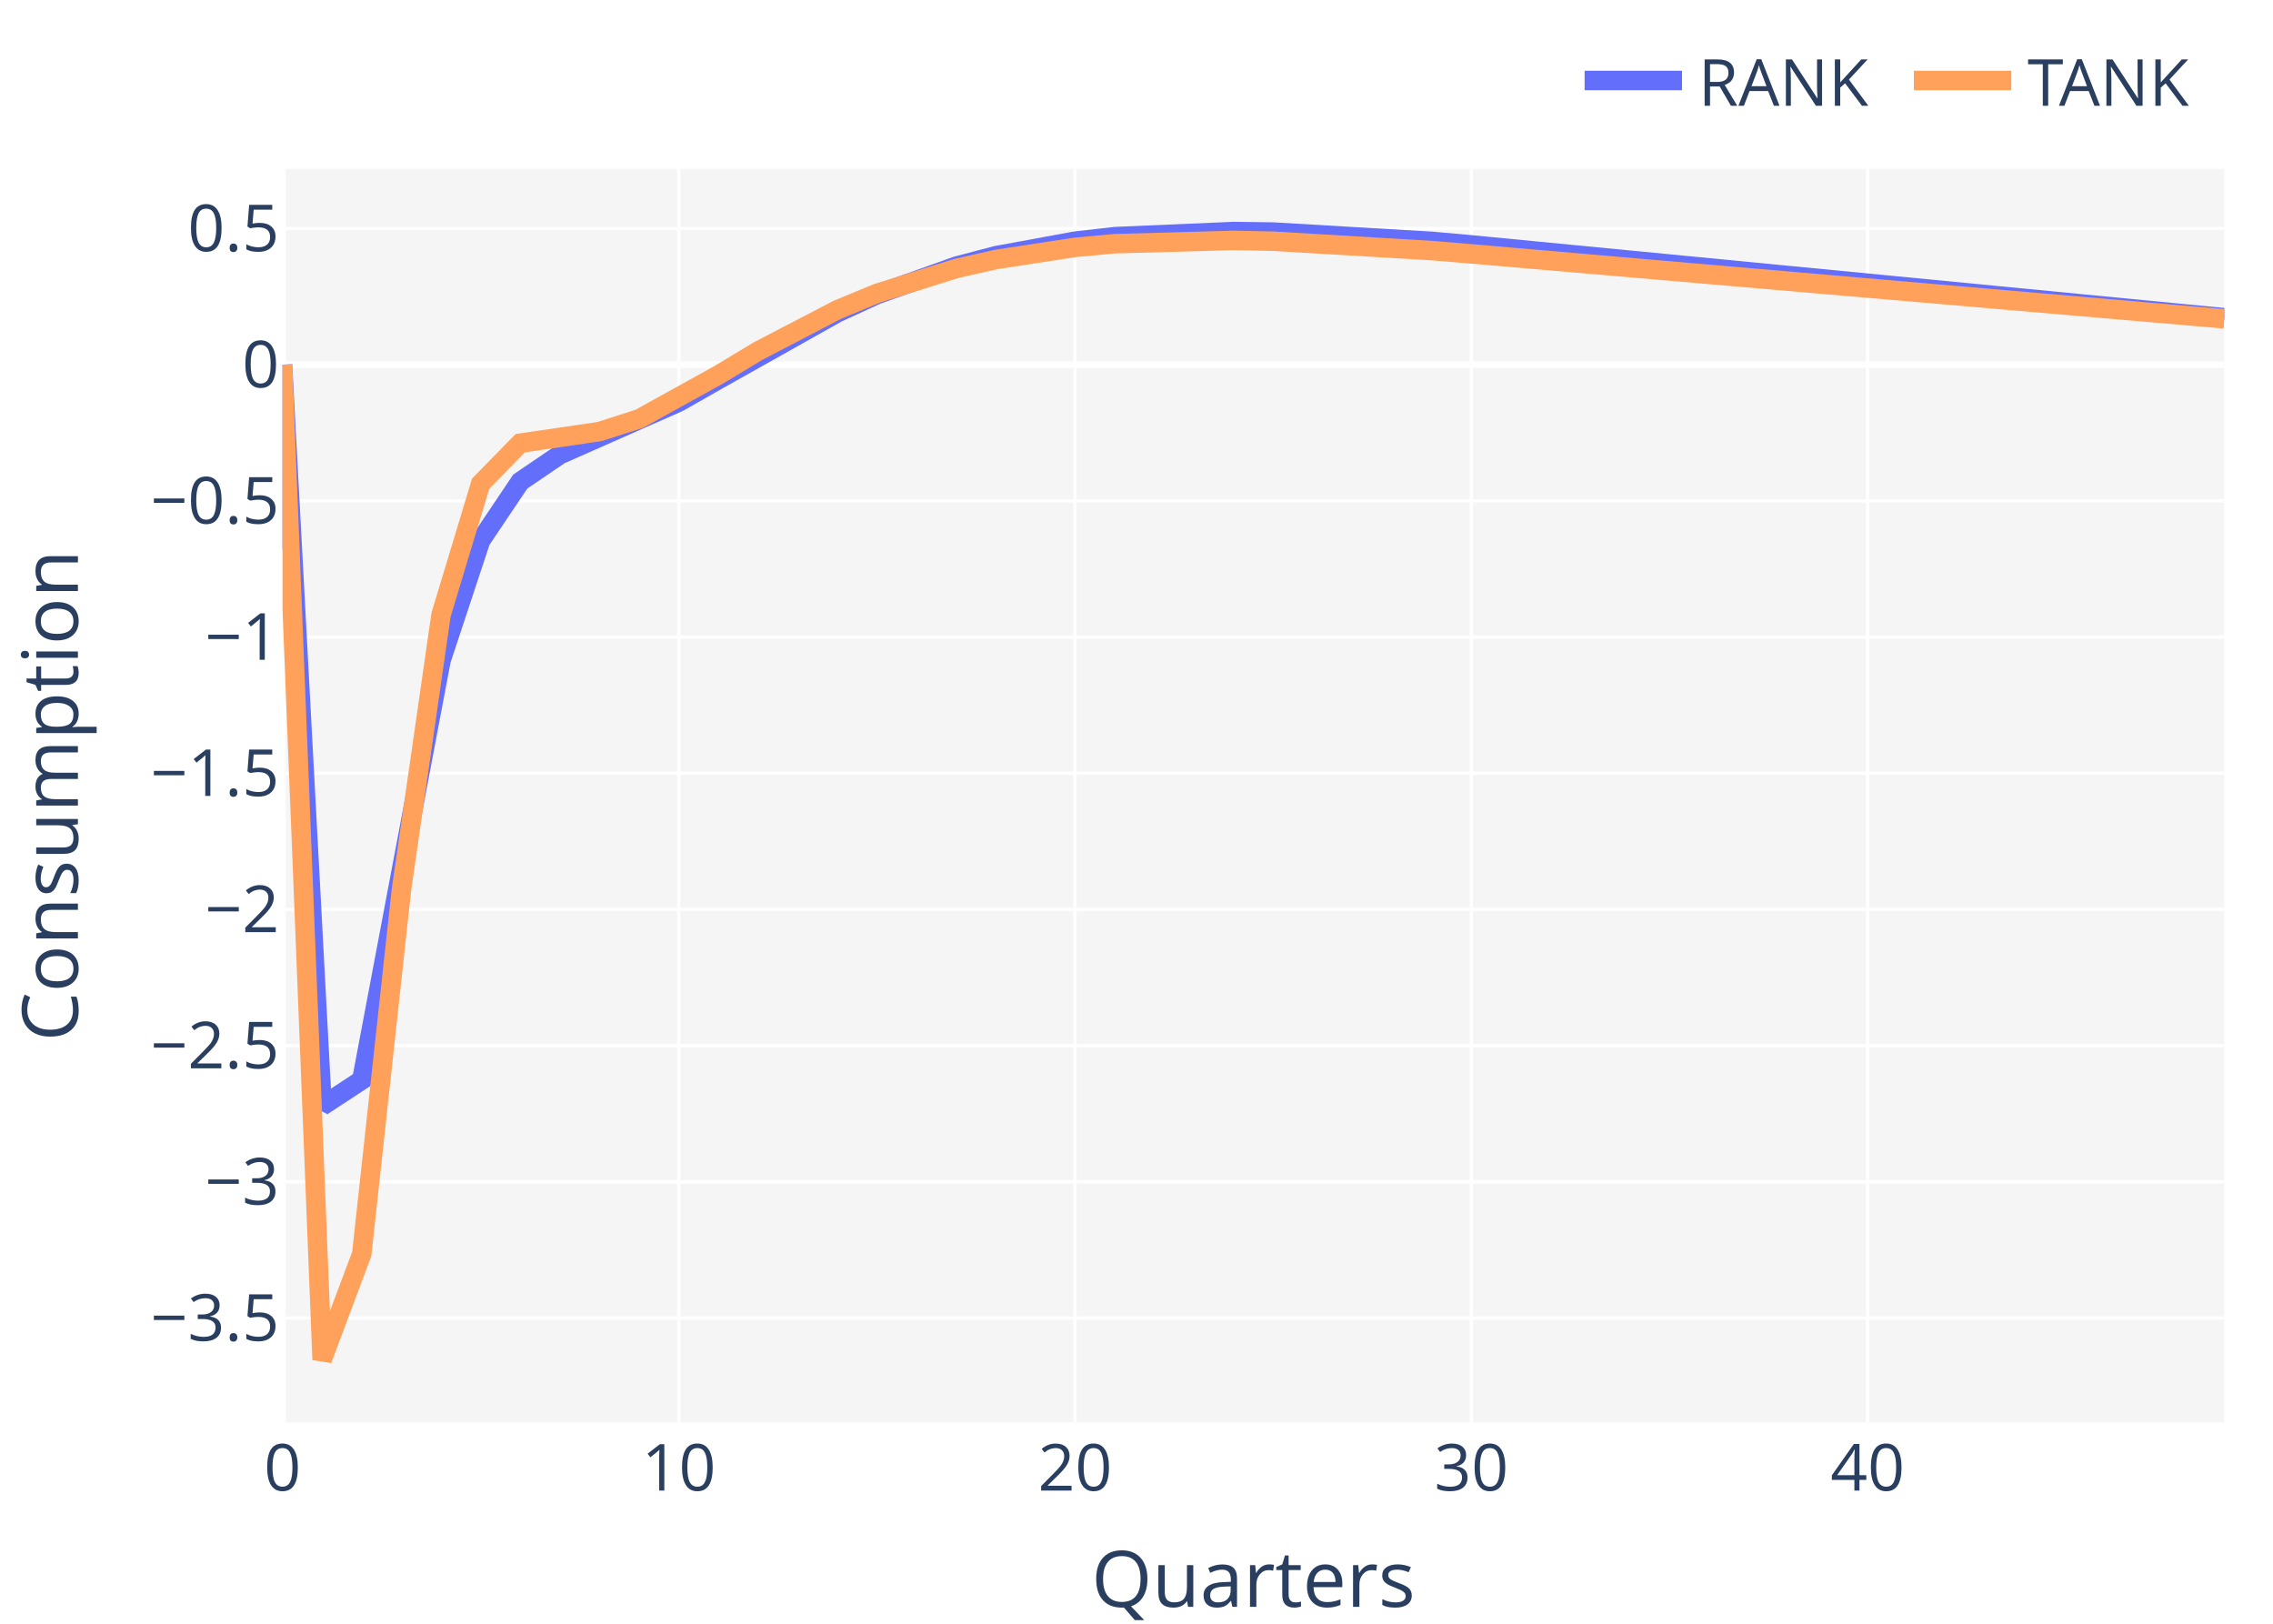
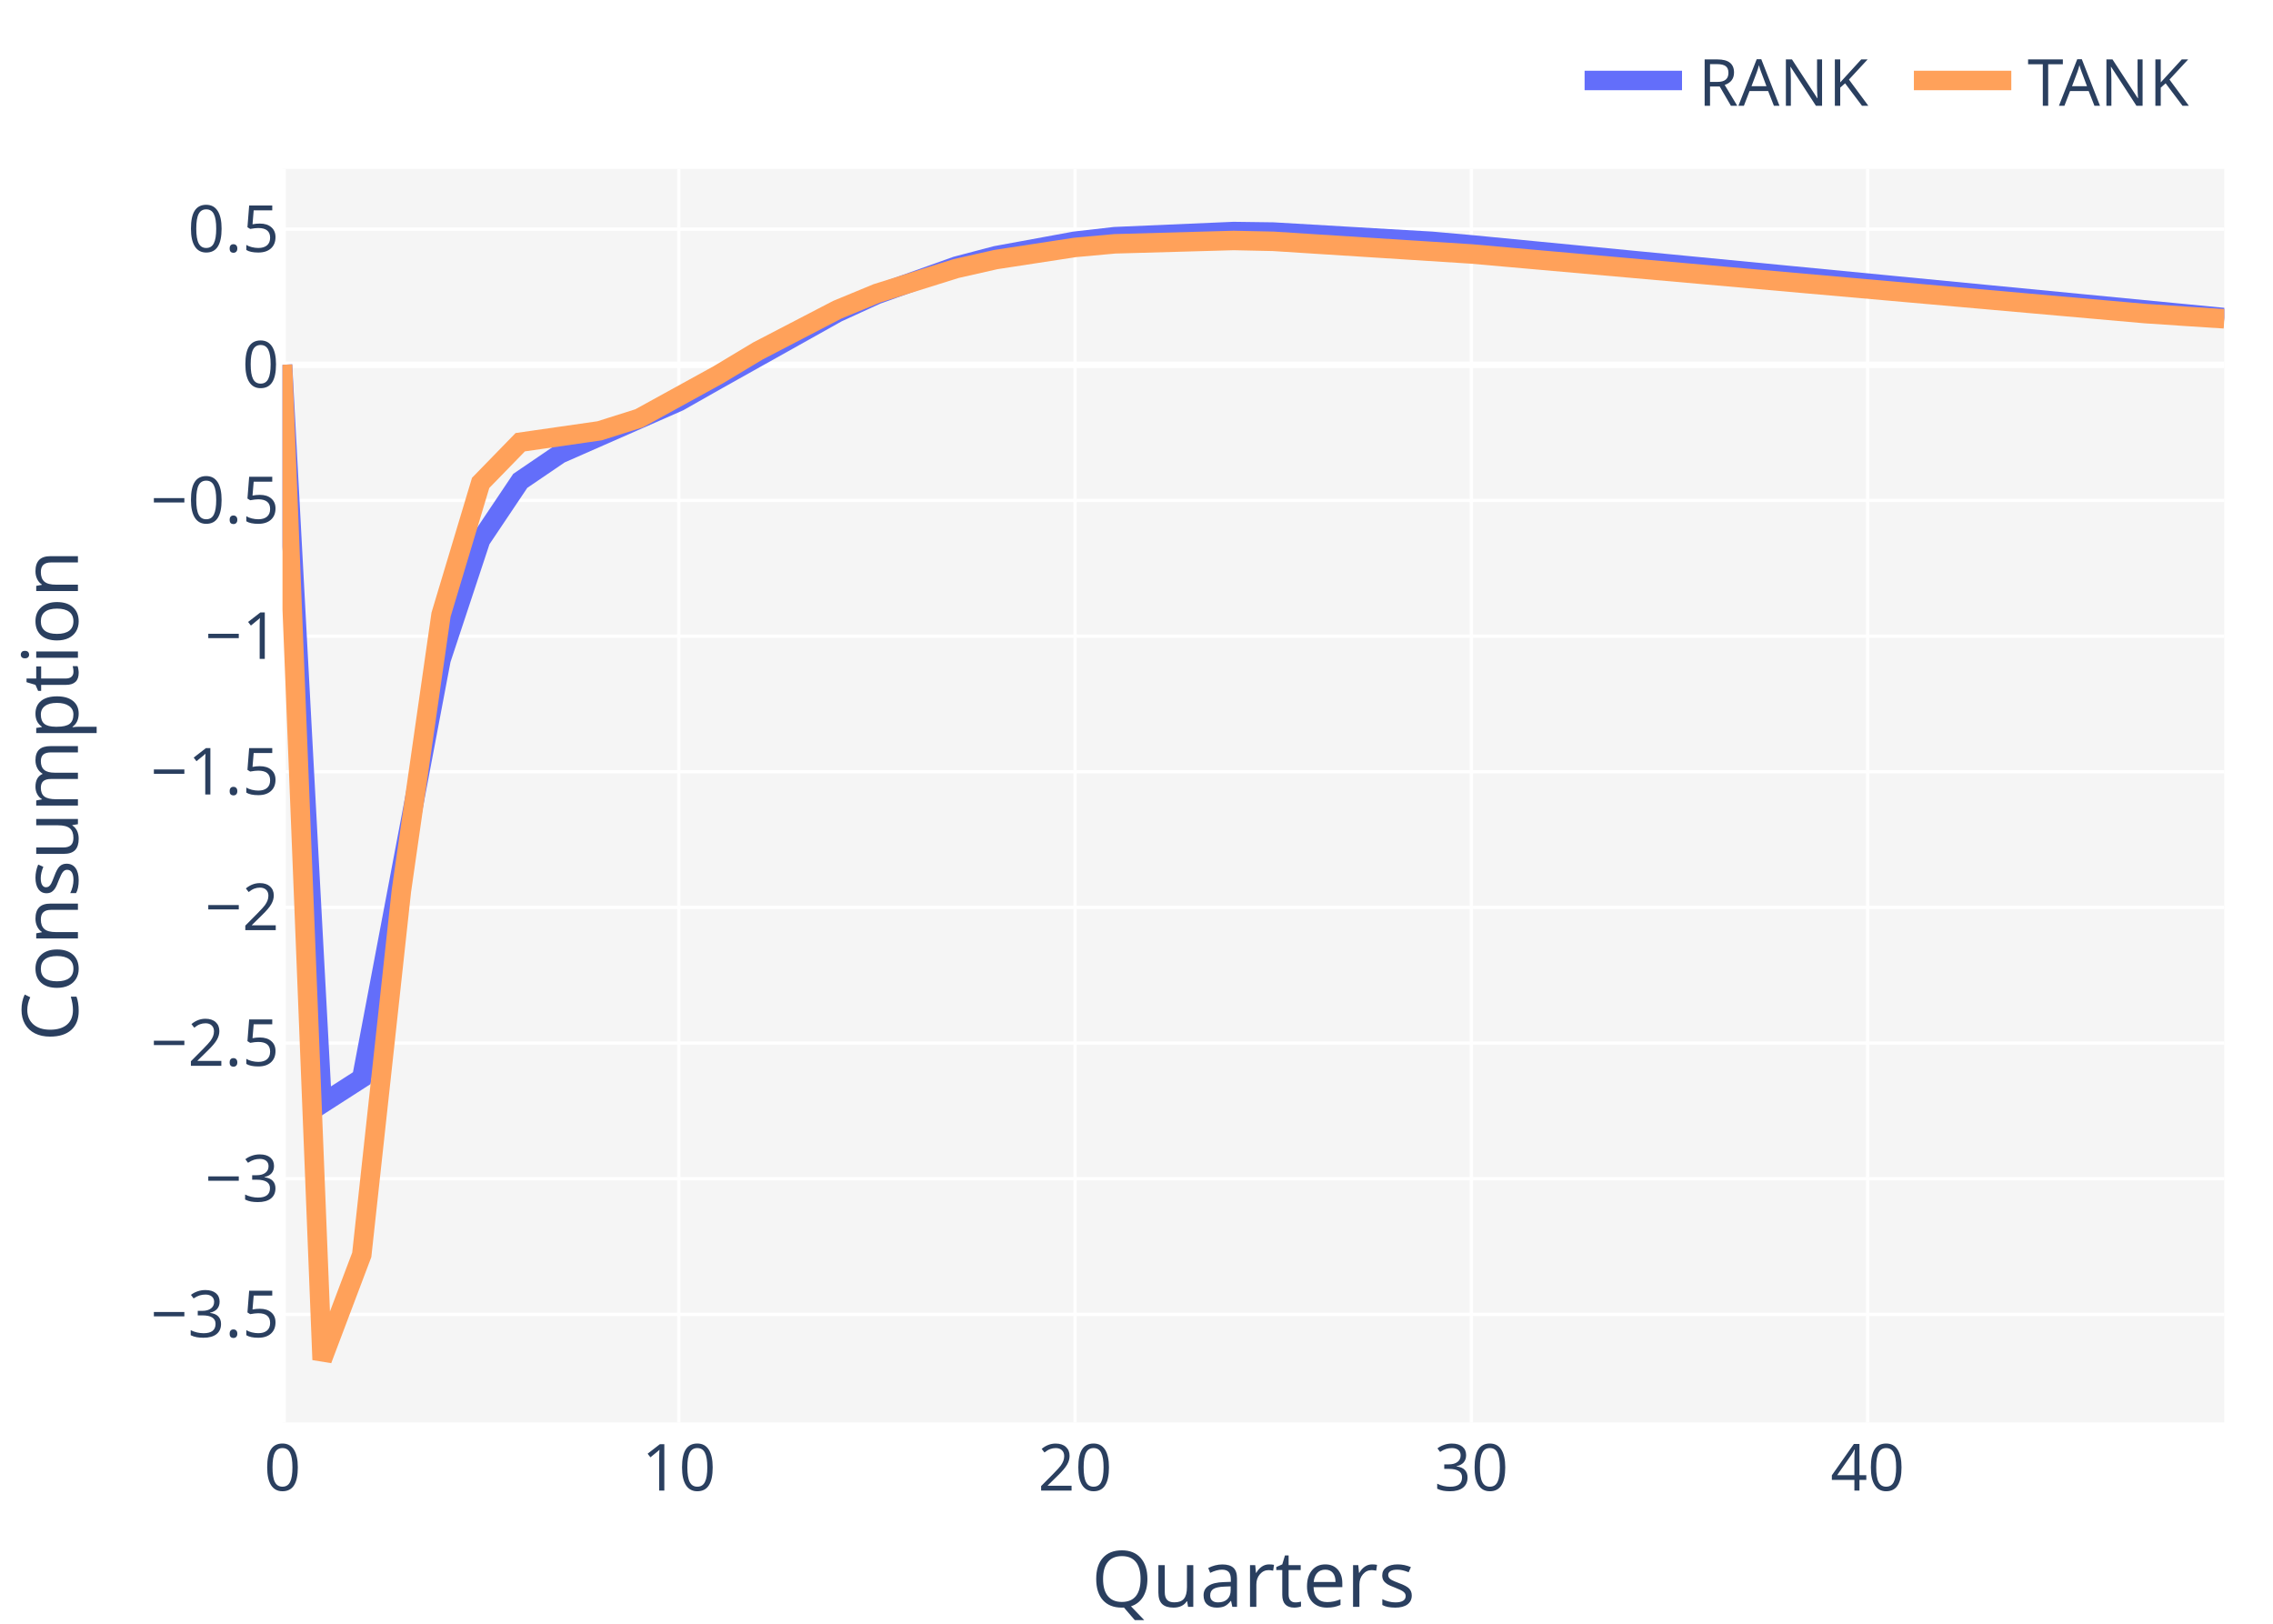
<svg xmlns="http://www.w3.org/2000/svg" class="main-svg" width="700" height="500" style="" viewBox="0 0 700 500">
  <rect x="0" y="0" width="700" height="500" style="fill: rgb(255, 255, 255); fill-opacity: 1;" />
-   <defs id="defs-9ab6c6">
+   <defs id="defs-d52319">
    <g class="clips">
-       <clipPath id="clip9ab6c6xyplot" class="plotclip">
+       <clipPath id="clipd52319xyplot" class="plotclip">
        <rect width="598" height="386" />
      </clipPath>
-       <clipPath class="axesclip" id="clip9ab6c6x">
+       <clipPath class="axesclip" id="clipd52319x">
        <rect x="87" y="0" width="598" height="500" />
      </clipPath>
-       <clipPath class="axesclip" id="clip9ab6c6y">
+       <clipPath class="axesclip" id="clipd52319y">
        <rect x="0" y="52" width="700" height="386" />
      </clipPath>
-       <clipPath class="axesclip" id="clip9ab6c6xy">
+       <clipPath class="axesclip" id="clipd52319xy">
        <rect x="87" y="52" width="598" height="386" />
      </clipPath>
    </g>
    <g class="gradients" />
    <g class="patterns" />
  </defs>
  <g class="bglayer">
    <rect class="bg" x="87" y="52" width="598" height="386" style="fill: rgb(245, 245, 245); fill-opacity: 1; stroke-width: 0;" />
  </g>
  <g class="layer-below">
    <g class="imagelayer" />
    <g class="shapelayer" />
  </g>
  <g class="cartesianlayer">
    <g class="subplot xy">
      <g class="layer-subplot">
        <g class="shapelayer" />
        <g class="imagelayer" />
      </g>
      <g class="minor-gridlayer">
        <g class="x" />
        <g class="y" />
      </g>
      <g class="gridlayer">
        <g class="x">
          <path class="xgrid crisp" transform="translate(209.04,0)" d="M0,52v386" style="stroke: rgb(255, 255, 255); stroke-opacity: 1; stroke-width: 1px;" />
          <path class="xgrid crisp" transform="translate(331.08,0)" d="M0,52v386" style="stroke: rgb(255, 255, 255); stroke-opacity: 1; stroke-width: 1px;" />
          <path class="xgrid crisp" transform="translate(453.12,0)" d="M0,52v386" style="stroke: rgb(255, 255, 255); stroke-opacity: 1; stroke-width: 1px;" />
          <path class="xgrid crisp" transform="translate(575.16,0)" d="M0,52v386" style="stroke: rgb(255, 255, 255); stroke-opacity: 1; stroke-width: 1px;" />
        </g>
        <g class="y">
-           <path class="ygrid crisp" transform="translate(0,405.85)" d="M87,0h598" style="stroke: rgb(255, 255, 255); stroke-opacity: 1; stroke-width: 1px;" />
-           <path class="ygrid crisp" transform="translate(0,363.91)" d="M87,0h598" style="stroke: rgb(255, 255, 255); stroke-opacity: 1; stroke-width: 1px;" />
-           <path class="ygrid crisp" transform="translate(0,321.97)" d="M87,0h598" style="stroke: rgb(255, 255, 255); stroke-opacity: 1; stroke-width: 1px;" />
-           <path class="ygrid crisp" transform="translate(0,280.03)" d="M87,0h598" style="stroke: rgb(255, 255, 255); stroke-opacity: 1; stroke-width: 1px;" />
-           <path class="ygrid crisp" transform="translate(0,238.1)" d="M87,0h598" style="stroke: rgb(255, 255, 255); stroke-opacity: 1; stroke-width: 1px;" />
-           <path class="ygrid crisp" transform="translate(0,196.16)" d="M87,0h598" style="stroke: rgb(255, 255, 255); stroke-opacity: 1; stroke-width: 1px;" />
-           <path class="ygrid crisp" transform="translate(0,154.22)" d="M87,0h598" style="stroke: rgb(255, 255, 255); stroke-opacity: 1; stroke-width: 1px;" />
-           <path class="ygrid crisp" transform="translate(0,70.35)" d="M87,0h598" style="stroke: rgb(255, 255, 255); stroke-opacity: 1; stroke-width: 1px;" />
+           <path class="ygrid crisp" transform="translate(0,404.73)" d="M87,0h598" style="stroke: rgb(255, 255, 255); stroke-opacity: 1; stroke-width: 1px;" />
+           <path class="ygrid crisp" transform="translate(0,362.96)" d="M87,0h598" style="stroke: rgb(255, 255, 255); stroke-opacity: 1; stroke-width: 1px;" />
+           <path class="ygrid crisp" transform="translate(0,321.19)" d="M87,0h598" style="stroke: rgb(255, 255, 255); stroke-opacity: 1; stroke-width: 1px;" />
+           <path class="ygrid crisp" transform="translate(0,279.42)" d="M87,0h598" style="stroke: rgb(255, 255, 255); stroke-opacity: 1; stroke-width: 1px;" />
+           <path class="ygrid crisp" transform="translate(0,237.65)" d="M87,0h598" style="stroke: rgb(255, 255, 255); stroke-opacity: 1; stroke-width: 1px;" />
+           <path class="ygrid crisp" transform="translate(0,195.88)" d="M87,0h598" style="stroke: rgb(255, 255, 255); stroke-opacity: 1; stroke-width: 1px;" />
+           <path class="ygrid crisp" transform="translate(0,154.1)" d="M87,0h598" style="stroke: rgb(255, 255, 255); stroke-opacity: 1; stroke-width: 1px;" />
+           <path class="ygrid crisp" transform="translate(0,70.56)" d="M87,0h598" style="stroke: rgb(255, 255, 255); stroke-opacity: 1; stroke-width: 1px;" />
        </g>
      </g>
      <g class="zerolinelayer">
        <path class="xzl zl crisp" transform="translate(87,0)" d="M0,52v386" style="stroke: rgb(255, 255, 255); stroke-opacity: 1; stroke-width: 2px;" />
-         <path class="yzl zl crisp" transform="translate(0,112.29)" d="M87,0h598" style="stroke: rgb(255, 255, 255); stroke-opacity: 1; stroke-width: 2px;" />
+         <path class="yzl zl crisp" transform="translate(0,112.33)" d="M87,0h598" style="stroke: rgb(255, 255, 255); stroke-opacity: 1; stroke-width: 2px;" />
      </g>
      <path class="xlines-below" />
      <path class="ylines-below" />
      <g class="overlines-below" />
      <g class="xaxislayer-below" />
      <g class="yaxislayer-below" />
      <g class="overaxes-below" />
-       <g class="plot" transform="translate(87,52)" clip-path="url(#clip9ab6c6xyplot)">
+       <g class="plot" transform="translate(87,52)" clip-path="url(#clipd52319xyplot)">
        <g class="scatterlayer mlayer">
-           <g class="trace scatter trace094219" style="stroke-miterlimit: 2; opacity: 1;">
+           <g class="trace scatter trace0a643c" style="stroke-miterlimit: 2; opacity: 1;">
            <g class="fills" />
            <g class="errorbars" />
            <g class="lines">
-               <path class="js-line" d="M0,60.29L12.2,288.59L24.41,280.58L48.82,151.34L61.02,114.45L73.22,96.29L85.43,87.99L122.04,71.81L134.24,64.87L170.86,44.3L183.06,38.71L207.47,29.97L219.67,26.75L244.08,22.27L256.29,20.87L292.9,19.3L305.1,19.46L353.92,22.32L366.12,23.41L598,45.84" style="vector-effect: non-scaling-stroke; fill: none; stroke: rgb(99, 110, 250); stroke-opacity: 1; stroke-width: 6px; opacity: 1;" />
+               <path class="js-line" d="M0,60.33L12.2,287.85L24.41,280L48.82,151.12L61.02,114.25L73.22,96.07L85.43,87.76L122.04,71.66L134.24,64.75L170.86,44.26L183.06,38.68L207.47,29.96L219.67,26.75L244.08,22.27L256.29,20.88L292.9,19.3L305.1,19.46L353.92,22.31L366.12,23.39L598,45.8" style="vector-effect: non-scaling-stroke; fill: none; stroke: rgb(99, 110, 250); stroke-opacity: 1; stroke-width: 6px; opacity: 1;" />
            </g>
            <g class="points" />
            <g class="text" />
          </g>
-           <g class="trace scatter trace925e38" style="stroke-miterlimit: 2; opacity: 1;">
+           <g class="trace scatter trace5f5dff" style="stroke-miterlimit: 2; opacity: 1;">
            <g class="fills" />
            <g class="errorbars" />
            <g class="lines">
-               <path class="js-line" d="M0,60.29L12.2,366.7L24.41,334.11L36.61,222.15L48.82,137.34L61.02,96.94L73.22,84.47L97.63,80.89L109.84,76.97L134.24,63.47L146.45,56.11L170.86,43.4L183.06,38.34L207.47,30.68L219.67,27.92L244.08,24.17L256.29,23.05L292.9,22.03L305.1,22.28L353.92,25.16L366.12,26.18L598,46.18" style="vector-effect: non-scaling-stroke; fill: none; stroke: rgb(255, 161, 90); stroke-opacity: 1; stroke-width: 6px; opacity: 1;" />
+               <path class="js-line" d="M0,60.33L12.2,366.7L24.41,334.4L36.61,222.36L48.82,137.3L61.02,96.7L73.22,84.17L97.63,80.66L109.84,76.8L134.24,63.38L146.45,56.05L170.86,43.37L183.06,38.33L207.47,30.69L219.67,27.93L244.08,24.19L256.29,23.08L292.9,22.05L305.1,22.31L366.12,26.2L378.33,27.28L573.59,44.56L585.8,45.38L598,46.17" style="vector-effect: non-scaling-stroke; fill: none; stroke: rgb(255, 161, 90); stroke-opacity: 1; stroke-width: 6px; opacity: 1;" />
            </g>
            <g class="points" />
            <g class="text" />
          </g>
        </g>
      </g>
      <g class="overplot" />
      <path class="xlines-above crisp" d="M0,0" style="fill: none;" />
      <path class="ylines-above crisp" d="M0,0" style="fill: none;" />
      <g class="overlines-above" />
      <g class="xaxislayer-above">
        <g class="xtick">
          <text text-anchor="middle" x="0" y="459" transform="translate(87,0)" style="font-family: 'Open Sans', verdana, arial, sans-serif; font-size: 20px; fill: rgb(42, 63, 95); fill-opacity: 1; white-space: pre; opacity: 1;">0</text>
        </g>
        <g class="xtick">
          <text text-anchor="middle" x="0" y="459" style="font-family: 'Open Sans', verdana, arial, sans-serif; font-size: 20px; fill: rgb(42, 63, 95); fill-opacity: 1; white-space: pre; opacity: 1;" transform="translate(209.04,0)">10</text>
        </g>
        <g class="xtick">
          <text text-anchor="middle" x="0" y="459" style="font-family: 'Open Sans', verdana, arial, sans-serif; font-size: 20px; fill: rgb(42, 63, 95); fill-opacity: 1; white-space: pre; opacity: 1;" transform="translate(331.08,0)">20</text>
        </g>
        <g class="xtick">
          <text text-anchor="middle" x="0" y="459" style="font-family: 'Open Sans', verdana, arial, sans-serif; font-size: 20px; fill: rgb(42, 63, 95); fill-opacity: 1; white-space: pre; opacity: 1;" transform="translate(453.12,0)">30</text>
        </g>
        <g class="xtick">
          <text text-anchor="middle" x="0" y="459" style="font-family: 'Open Sans', verdana, arial, sans-serif; font-size: 20px; fill: rgb(42, 63, 95); fill-opacity: 1; white-space: pre; opacity: 1;" transform="translate(575.16,0)">40</text>
        </g>
      </g>
      <g class="yaxislayer-above">
        <g class="ytick">
-           <text text-anchor="end" x="86" y="7" transform="translate(0,405.85)" style="font-family: 'Open Sans', verdana, arial, sans-serif; font-size: 20px; fill: rgb(42, 63, 95); fill-opacity: 1; white-space: pre; opacity: 1;">−3.5</text>
-         </g>
-         <g class="ytick">
-           <text text-anchor="end" x="86" y="7" style="font-family: 'Open Sans', verdana, arial, sans-serif; font-size: 20px; fill: rgb(42, 63, 95); fill-opacity: 1; white-space: pre; opacity: 1;" transform="translate(0,363.91)">−3</text>
-         </g>
-         <g class="ytick">
-           <text text-anchor="end" x="86" y="7" style="font-family: 'Open Sans', verdana, arial, sans-serif; font-size: 20px; fill: rgb(42, 63, 95); fill-opacity: 1; white-space: pre; opacity: 1;" transform="translate(0,321.97)">−2.5</text>
-         </g>
-         <g class="ytick">
-           <text text-anchor="end" x="86" y="7" style="font-family: 'Open Sans', verdana, arial, sans-serif; font-size: 20px; fill: rgb(42, 63, 95); fill-opacity: 1; white-space: pre; opacity: 1;" transform="translate(0,280.03)">−2</text>
-         </g>
-         <g class="ytick">
-           <text text-anchor="end" x="86" y="7" style="font-family: 'Open Sans', verdana, arial, sans-serif; font-size: 20px; fill: rgb(42, 63, 95); fill-opacity: 1; white-space: pre; opacity: 1;" transform="translate(0,238.1)">−1.5</text>
-         </g>
-         <g class="ytick">
-           <text text-anchor="end" x="86" y="7" style="font-family: 'Open Sans', verdana, arial, sans-serif; font-size: 20px; fill: rgb(42, 63, 95); fill-opacity: 1; white-space: pre; opacity: 1;" transform="translate(0,196.16)">−1</text>
-         </g>
-         <g class="ytick">
-           <text text-anchor="end" x="86" y="7" style="font-family: 'Open Sans', verdana, arial, sans-serif; font-size: 20px; fill: rgb(42, 63, 95); fill-opacity: 1; white-space: pre; opacity: 1;" transform="translate(0,154.22)">−0.5</text>
-         </g>
-         <g class="ytick">
-           <text text-anchor="end" x="86" y="7" style="font-family: 'Open Sans', verdana, arial, sans-serif; font-size: 20px; fill: rgb(42, 63, 95); fill-opacity: 1; white-space: pre; opacity: 1;" transform="translate(0,112.29)">0</text>
-         </g>
-         <g class="ytick">
-           <text text-anchor="end" x="86" y="7" style="font-family: 'Open Sans', verdana, arial, sans-serif; font-size: 20px; fill: rgb(42, 63, 95); fill-opacity: 1; white-space: pre; opacity: 1;" transform="translate(0,70.35)">0.5</text>
+           <text text-anchor="end" x="86" y="7" transform="translate(0,404.73)" style="font-family: 'Open Sans', verdana, arial, sans-serif; font-size: 20px; fill: rgb(42, 63, 95); fill-opacity: 1; white-space: pre; opacity: 1;">−3.5</text>
+         </g>
+         <g class="ytick">
+           <text text-anchor="end" x="86" y="7" style="font-family: 'Open Sans', verdana, arial, sans-serif; font-size: 20px; fill: rgb(42, 63, 95); fill-opacity: 1; white-space: pre; opacity: 1;" transform="translate(0,362.96)">−3</text>
+         </g>
+         <g class="ytick">
+           <text text-anchor="end" x="86" y="7" style="font-family: 'Open Sans', verdana, arial, sans-serif; font-size: 20px; fill: rgb(42, 63, 95); fill-opacity: 1; white-space: pre; opacity: 1;" transform="translate(0,321.19)">−2.5</text>
+         </g>
+         <g class="ytick">
+           <text text-anchor="end" x="86" y="7" style="font-family: 'Open Sans', verdana, arial, sans-serif; font-size: 20px; fill: rgb(42, 63, 95); fill-opacity: 1; white-space: pre; opacity: 1;" transform="translate(0,279.42)">−2</text>
+         </g>
+         <g class="ytick">
+           <text text-anchor="end" x="86" y="7" style="font-family: 'Open Sans', verdana, arial, sans-serif; font-size: 20px; fill: rgb(42, 63, 95); fill-opacity: 1; white-space: pre; opacity: 1;" transform="translate(0,237.65)">−1.5</text>
+         </g>
+         <g class="ytick">
+           <text text-anchor="end" x="86" y="7" style="font-family: 'Open Sans', verdana, arial, sans-serif; font-size: 20px; fill: rgb(42, 63, 95); fill-opacity: 1; white-space: pre; opacity: 1;" transform="translate(0,195.88)">−1</text>
+         </g>
+         <g class="ytick">
+           <text text-anchor="end" x="86" y="7" style="font-family: 'Open Sans', verdana, arial, sans-serif; font-size: 20px; fill: rgb(42, 63, 95); fill-opacity: 1; white-space: pre; opacity: 1;" transform="translate(0,154.1)">−0.5</text>
+         </g>
+         <g class="ytick">
+           <text text-anchor="end" x="86" y="7" style="font-family: 'Open Sans', verdana, arial, sans-serif; font-size: 20px; fill: rgb(42, 63, 95); fill-opacity: 1; white-space: pre; opacity: 1;" transform="translate(0,112.33)">0</text>
+         </g>
+         <g class="ytick">
+           <text text-anchor="end" x="86" y="7" style="font-family: 'Open Sans', verdana, arial, sans-serif; font-size: 20px; fill: rgb(42, 63, 95); fill-opacity: 1; white-space: pre; opacity: 1;" transform="translate(0,70.56)">0.5</text>
        </g>
      </g>
      <g class="overaxes-above" />
    </g>
  </g>
  <g class="polarlayer" />
  <g class="smithlayer" />
  <g class="ternarylayer" />
  <g class="geolayer" />
  <g class="funnelarealayer" />
  <g class="pielayer" />
  <g class="iciclelayer" />
  <g class="treemaplayer" />
  <g class="sunburstlayer" />
  <g class="glimages" />
-   <defs id="topdefs-9ab6c6">
+   <defs id="topdefs-d52319">
    <g class="clips" />
-     <clipPath id="legend9ab6c6">
+     <clipPath id="legendd52319">
      <rect width="202" height="39" x="0" y="0" />
    </clipPath>
  </defs>
  <g class="layer-above">
    <g class="imagelayer" />
    <g class="shapelayer" />
  </g>
  <g class="infolayer">
    <g class="legend" pointer-events="all" transform="translate(483,5.28)">
      <rect class="bg" shape-rendering="crispEdges" width="202" height="39" x="0" y="0" style="stroke: rgb(68, 68, 68); stroke-opacity: 1; fill: rgb(255, 255, 255); fill-opacity: 1; stroke-width: 0px;" />
-       <g class="scrollbox" transform="" clip-path="url(#legend9ab6c6)">
+       <g class="scrollbox" transform="" clip-path="url(#legendd52319)">
        <g class="groups" transform="">
          <g class="traces" transform="translate(0,19.5)" style="opacity: 1;">
            <text class="legendtext" text-anchor="start" x="40" y="7.8" style="font-family: 'Open Sans', verdana, arial, sans-serif; font-size: 20px; fill: rgb(42, 63, 95); fill-opacity: 1; white-space: pre;">RANK</text>
            <g class="layers" style="opacity: 1;">
              <g class="legendfill" />
              <g class="legendlines">
                <path class="js-line" d="M5,0h30" style="fill: none; stroke: rgb(99, 110, 250); stroke-opacity: 1; stroke-width: 6px;" />
              </g>
              <g class="legendsymbols">
                <g class="legendpoints" />
              </g>
            </g>
            <rect class="legendtoggle" x="0" y="-14.5" width="98.906" height="29" style="fill: rgb(0, 0, 0); fill-opacity: 0;" />
          </g>
        </g>
        <g class="groups" transform="translate(101.4062,0)">
          <g class="traces" transform="translate(0,19.5)" style="opacity: 1;">
            <text class="legendtext" text-anchor="start" x="40" y="7.8" style="font-family: 'Open Sans', verdana, arial, sans-serif; font-size: 20px; fill: rgb(42, 63, 95); fill-opacity: 1; white-space: pre;">TANK</text>
            <g class="layers" style="opacity: 1;">
              <g class="legendfill" />
              <g class="legendlines">
                <path class="js-line" d="M5,0h30" style="fill: none; stroke: rgb(255, 161, 90); stroke-opacity: 1; stroke-width: 6px;" />
              </g>
              <g class="legendsymbols">
                <g class="legendpoints" />
              </g>
            </g>
            <rect class="legendtoggle" x="0" y="-14.5" width="97.328" height="29" style="fill: rgb(0, 0, 0); fill-opacity: 0;" />
          </g>
        </g>
      </g>
      <rect class="scrollbar" rx="20" ry="3" width="0" height="0" x="0" y="0" style="fill: rgb(128, 139, 164); fill-opacity: 1;" />
    </g>
    <g class="g-gtitle" />
    <g class="g-xtitle">
      <text class="xtitle" x="386" y="494.8" text-anchor="middle" style="font-family: 'Open Sans', verdana, arial, sans-serif; font-size: 24px; fill: rgb(42, 63, 95); opacity: 1; font-weight: normal; white-space: pre;">Quarters</text>
    </g>
    <g class="g-ytitle" transform="translate(18.87793,0)">
      <text class="ytitle" transform="rotate(-90,5.121875,245)" x="5.122" y="245" text-anchor="middle" style="font-family: 'Open Sans', verdana, arial, sans-serif; font-size: 24px; fill: rgb(42, 63, 95); opacity: 1; font-weight: normal; white-space: pre;">Consumption</text>
    </g>
  </g>
</svg>
